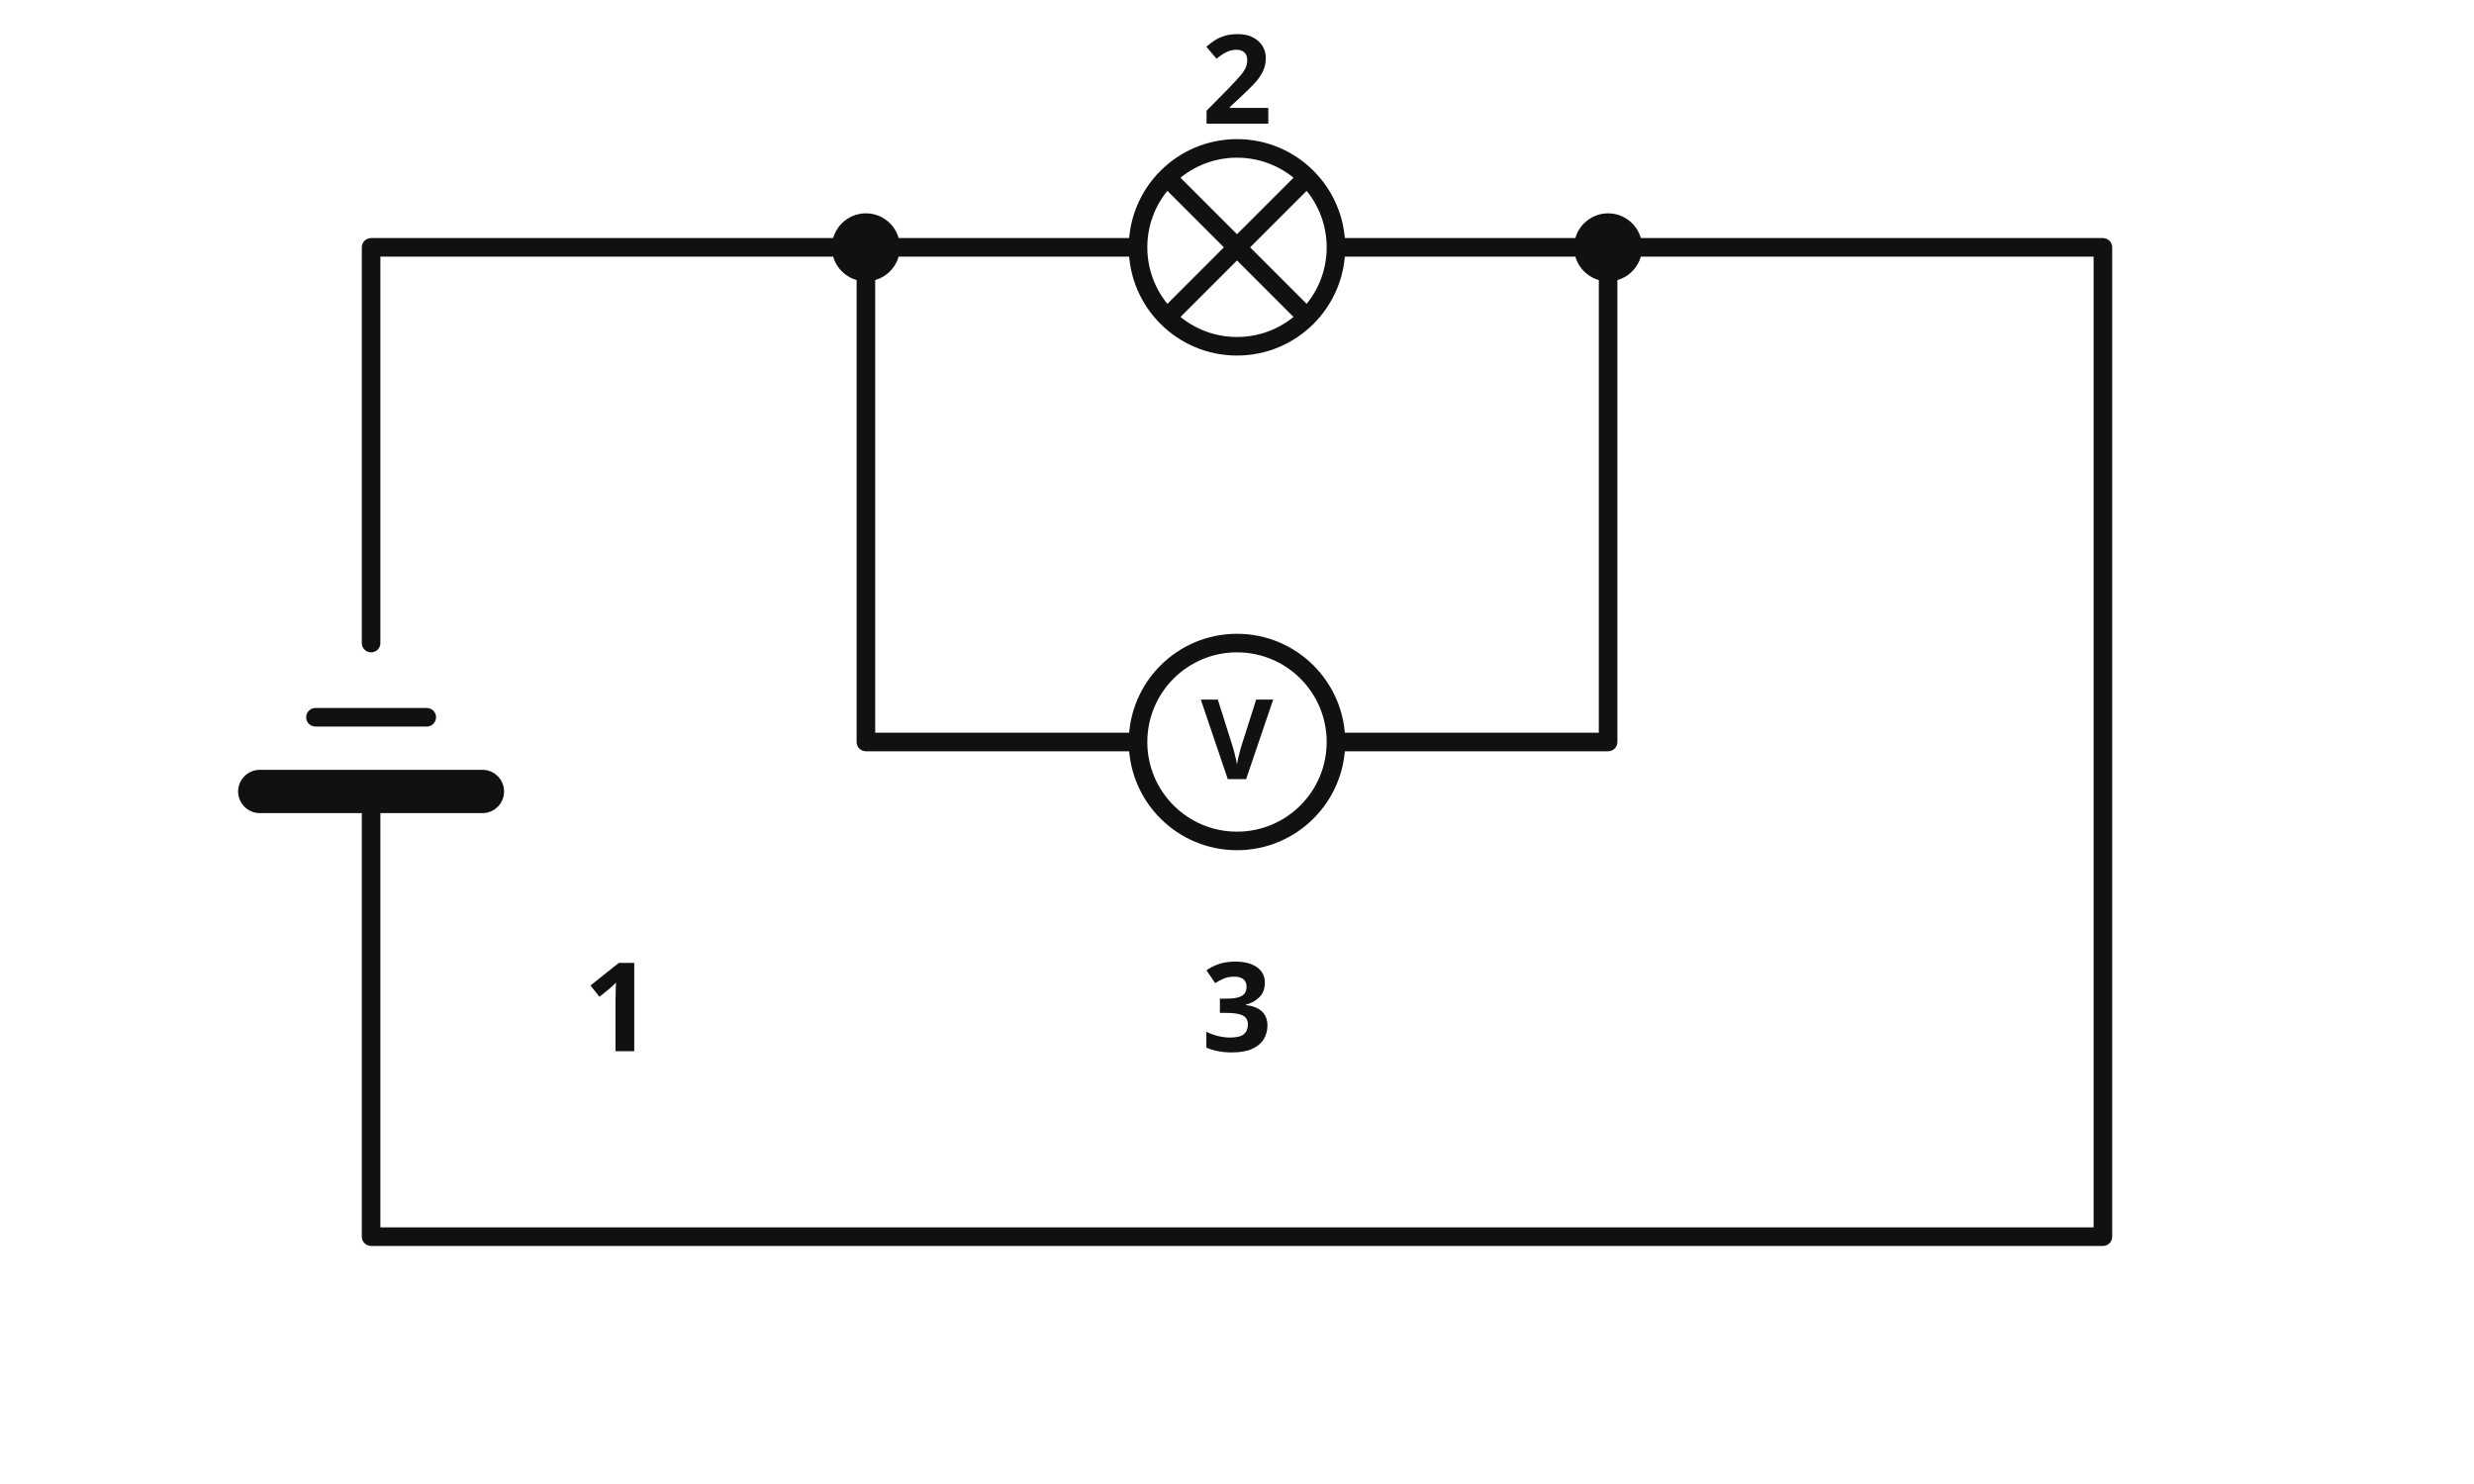
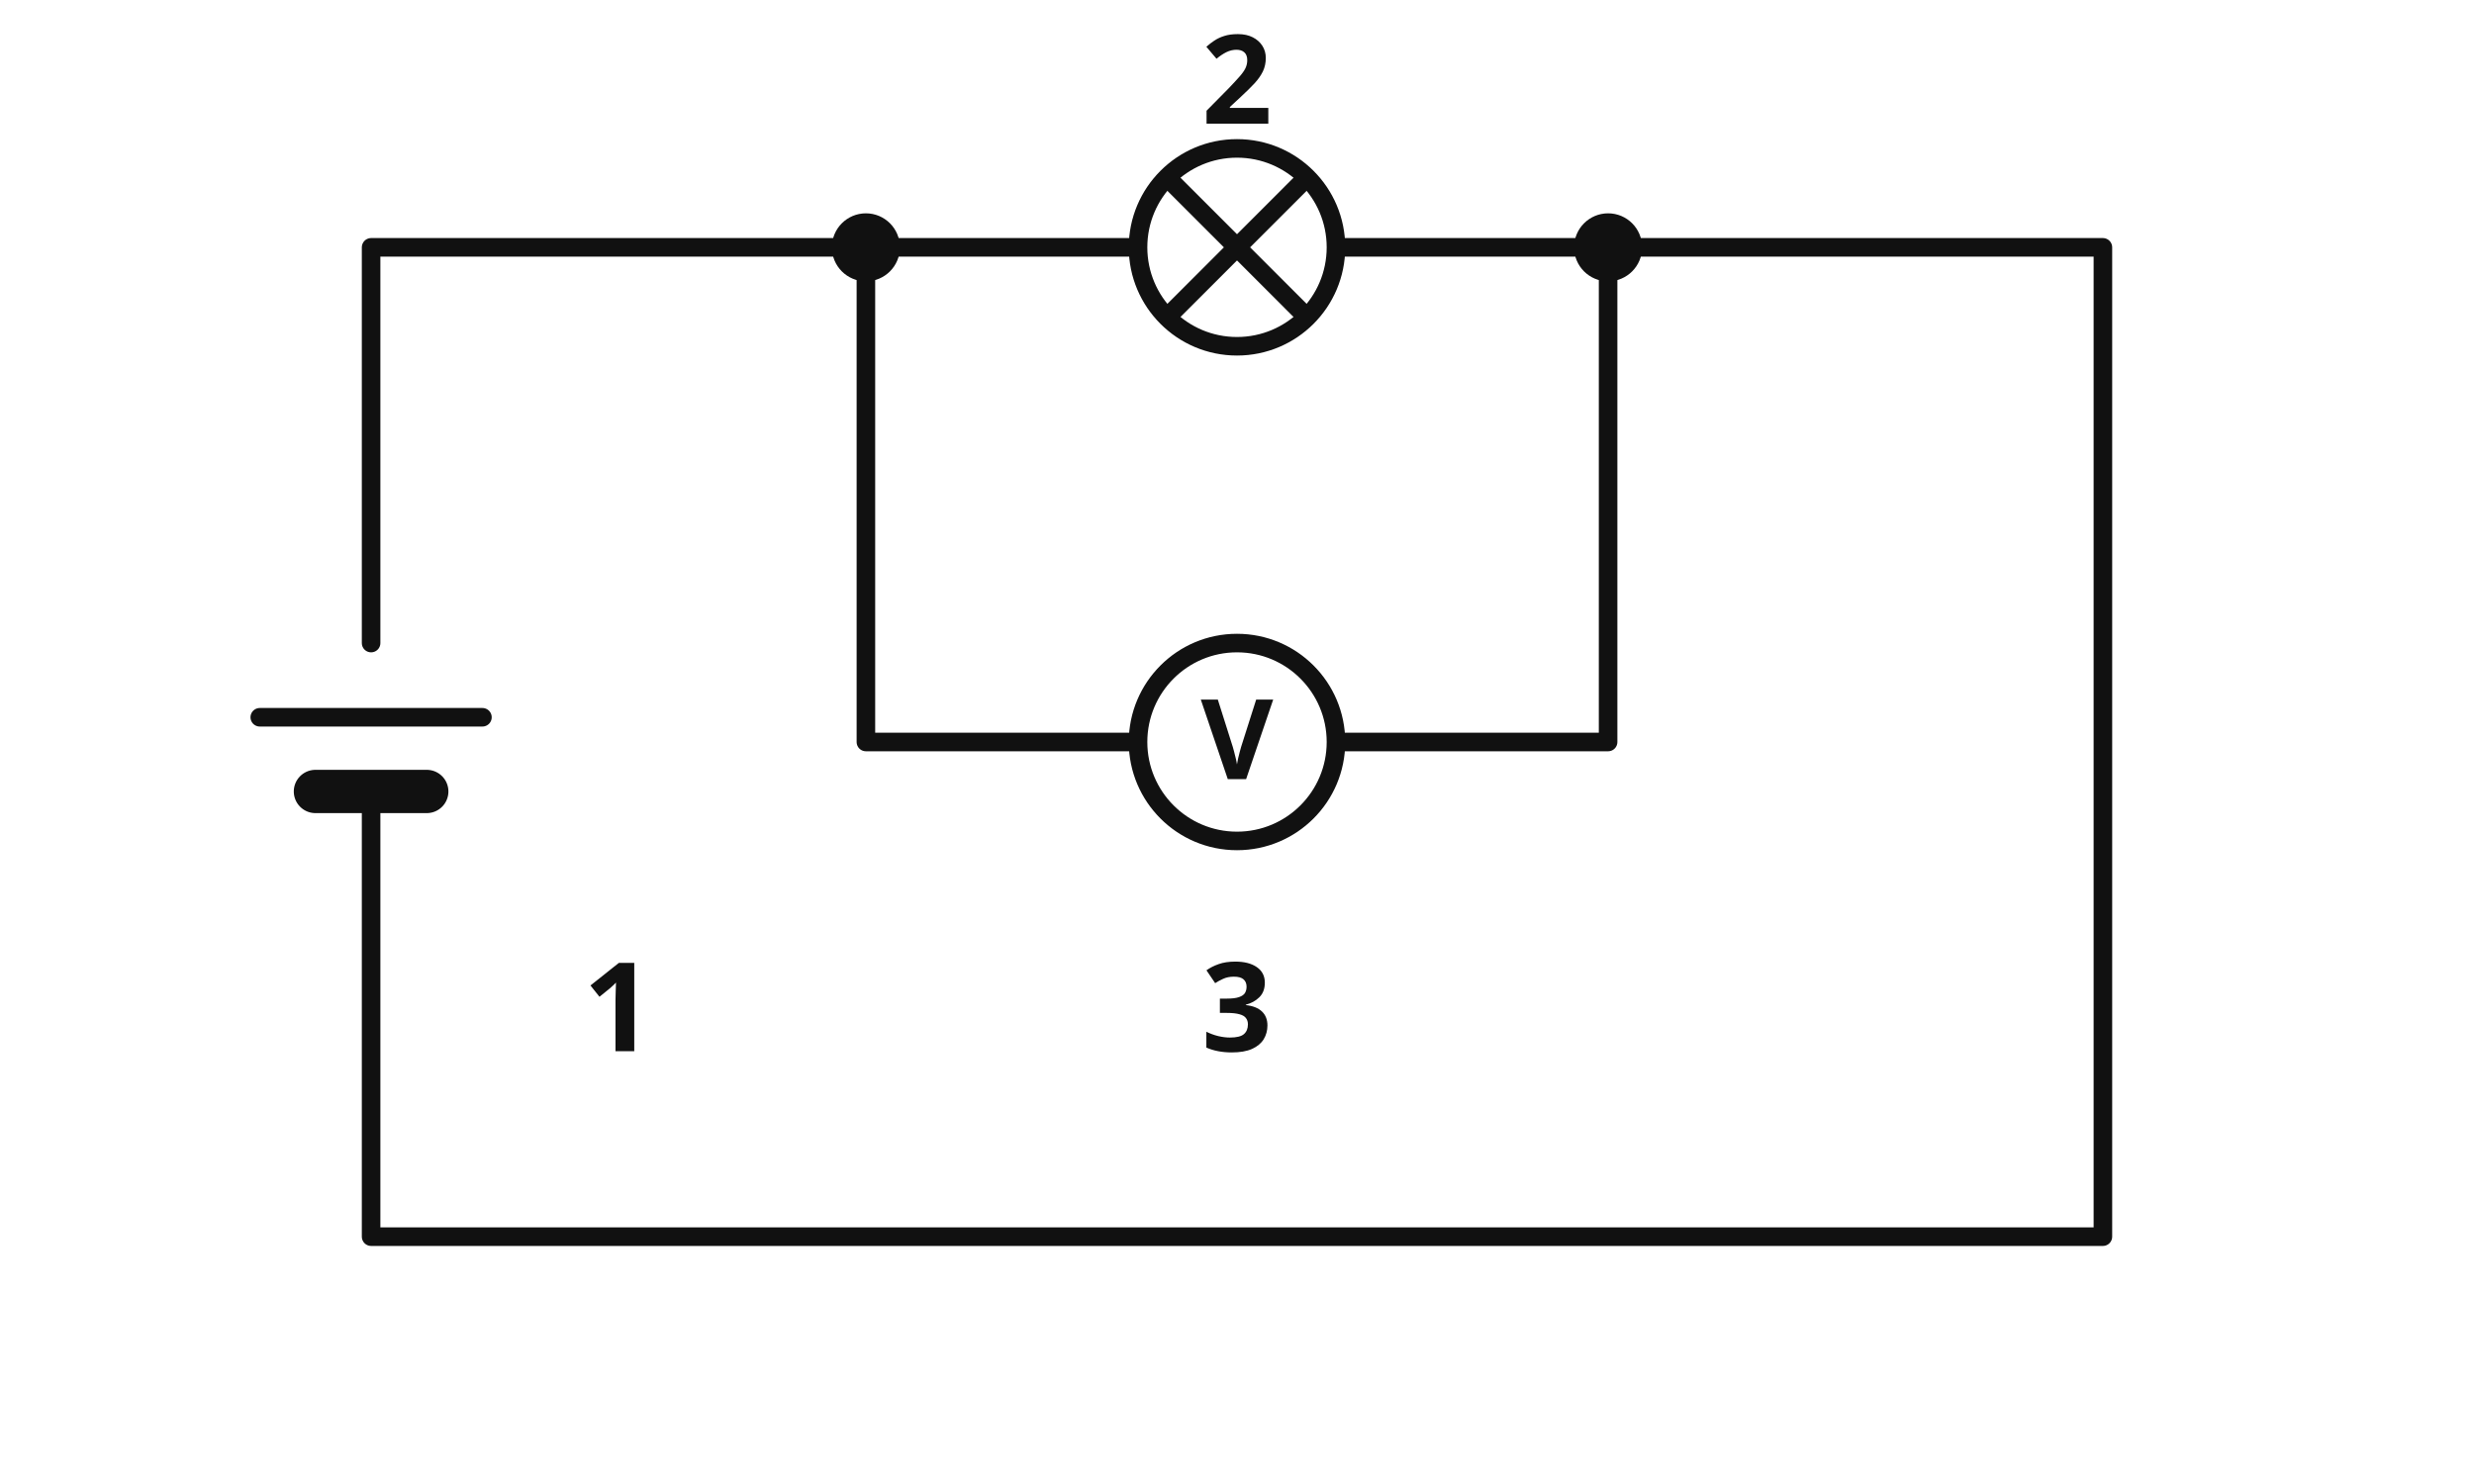
<svg xmlns="http://www.w3.org/2000/svg" viewBox="0 0 400 240">
  <rect width="400" height="240" fill="#fff" />
  <g fill="none" stroke="#111" stroke-width="3" stroke-linecap="round" stroke-linejoin="round" font-family="sans-serif">
    <path d="M60 40H184M216 40H340V200H60V128M60 104V40" />
    <path d="M140 40V120H184M216 120H260V40" />
    <circle cx="200" cy="40" r="16" fill="#fff" />
    <path d="M189 29L211 51M211 29L189 51" />
-     <path d="M51 116H69" />
-     <path d="M42 128H78" stroke-width="7" />
+     <path d="M42 116H78" />
+     <path d="M51 128H69" stroke-width="7" />
    <circle cx="200" cy="120" r="16" fill="#fff" />
    <text x="200" y="126" text-anchor="middle" font-size="18" font-weight="bold" fill="#111" stroke="none">V</text>
    <circle cx="140" cy="40" r="4" fill="#111" />
    <circle cx="260" cy="40" r="4" fill="#111" />
  </g>
  <g fill="#111" font-family="sans-serif" font-size="20" font-weight="bold">
    <text x="100" y="170" text-anchor="middle">1</text>
    <text x="200" y="20" text-anchor="middle">2</text>
    <text x="200" y="170" text-anchor="middle">3</text>
  </g>
</svg>
